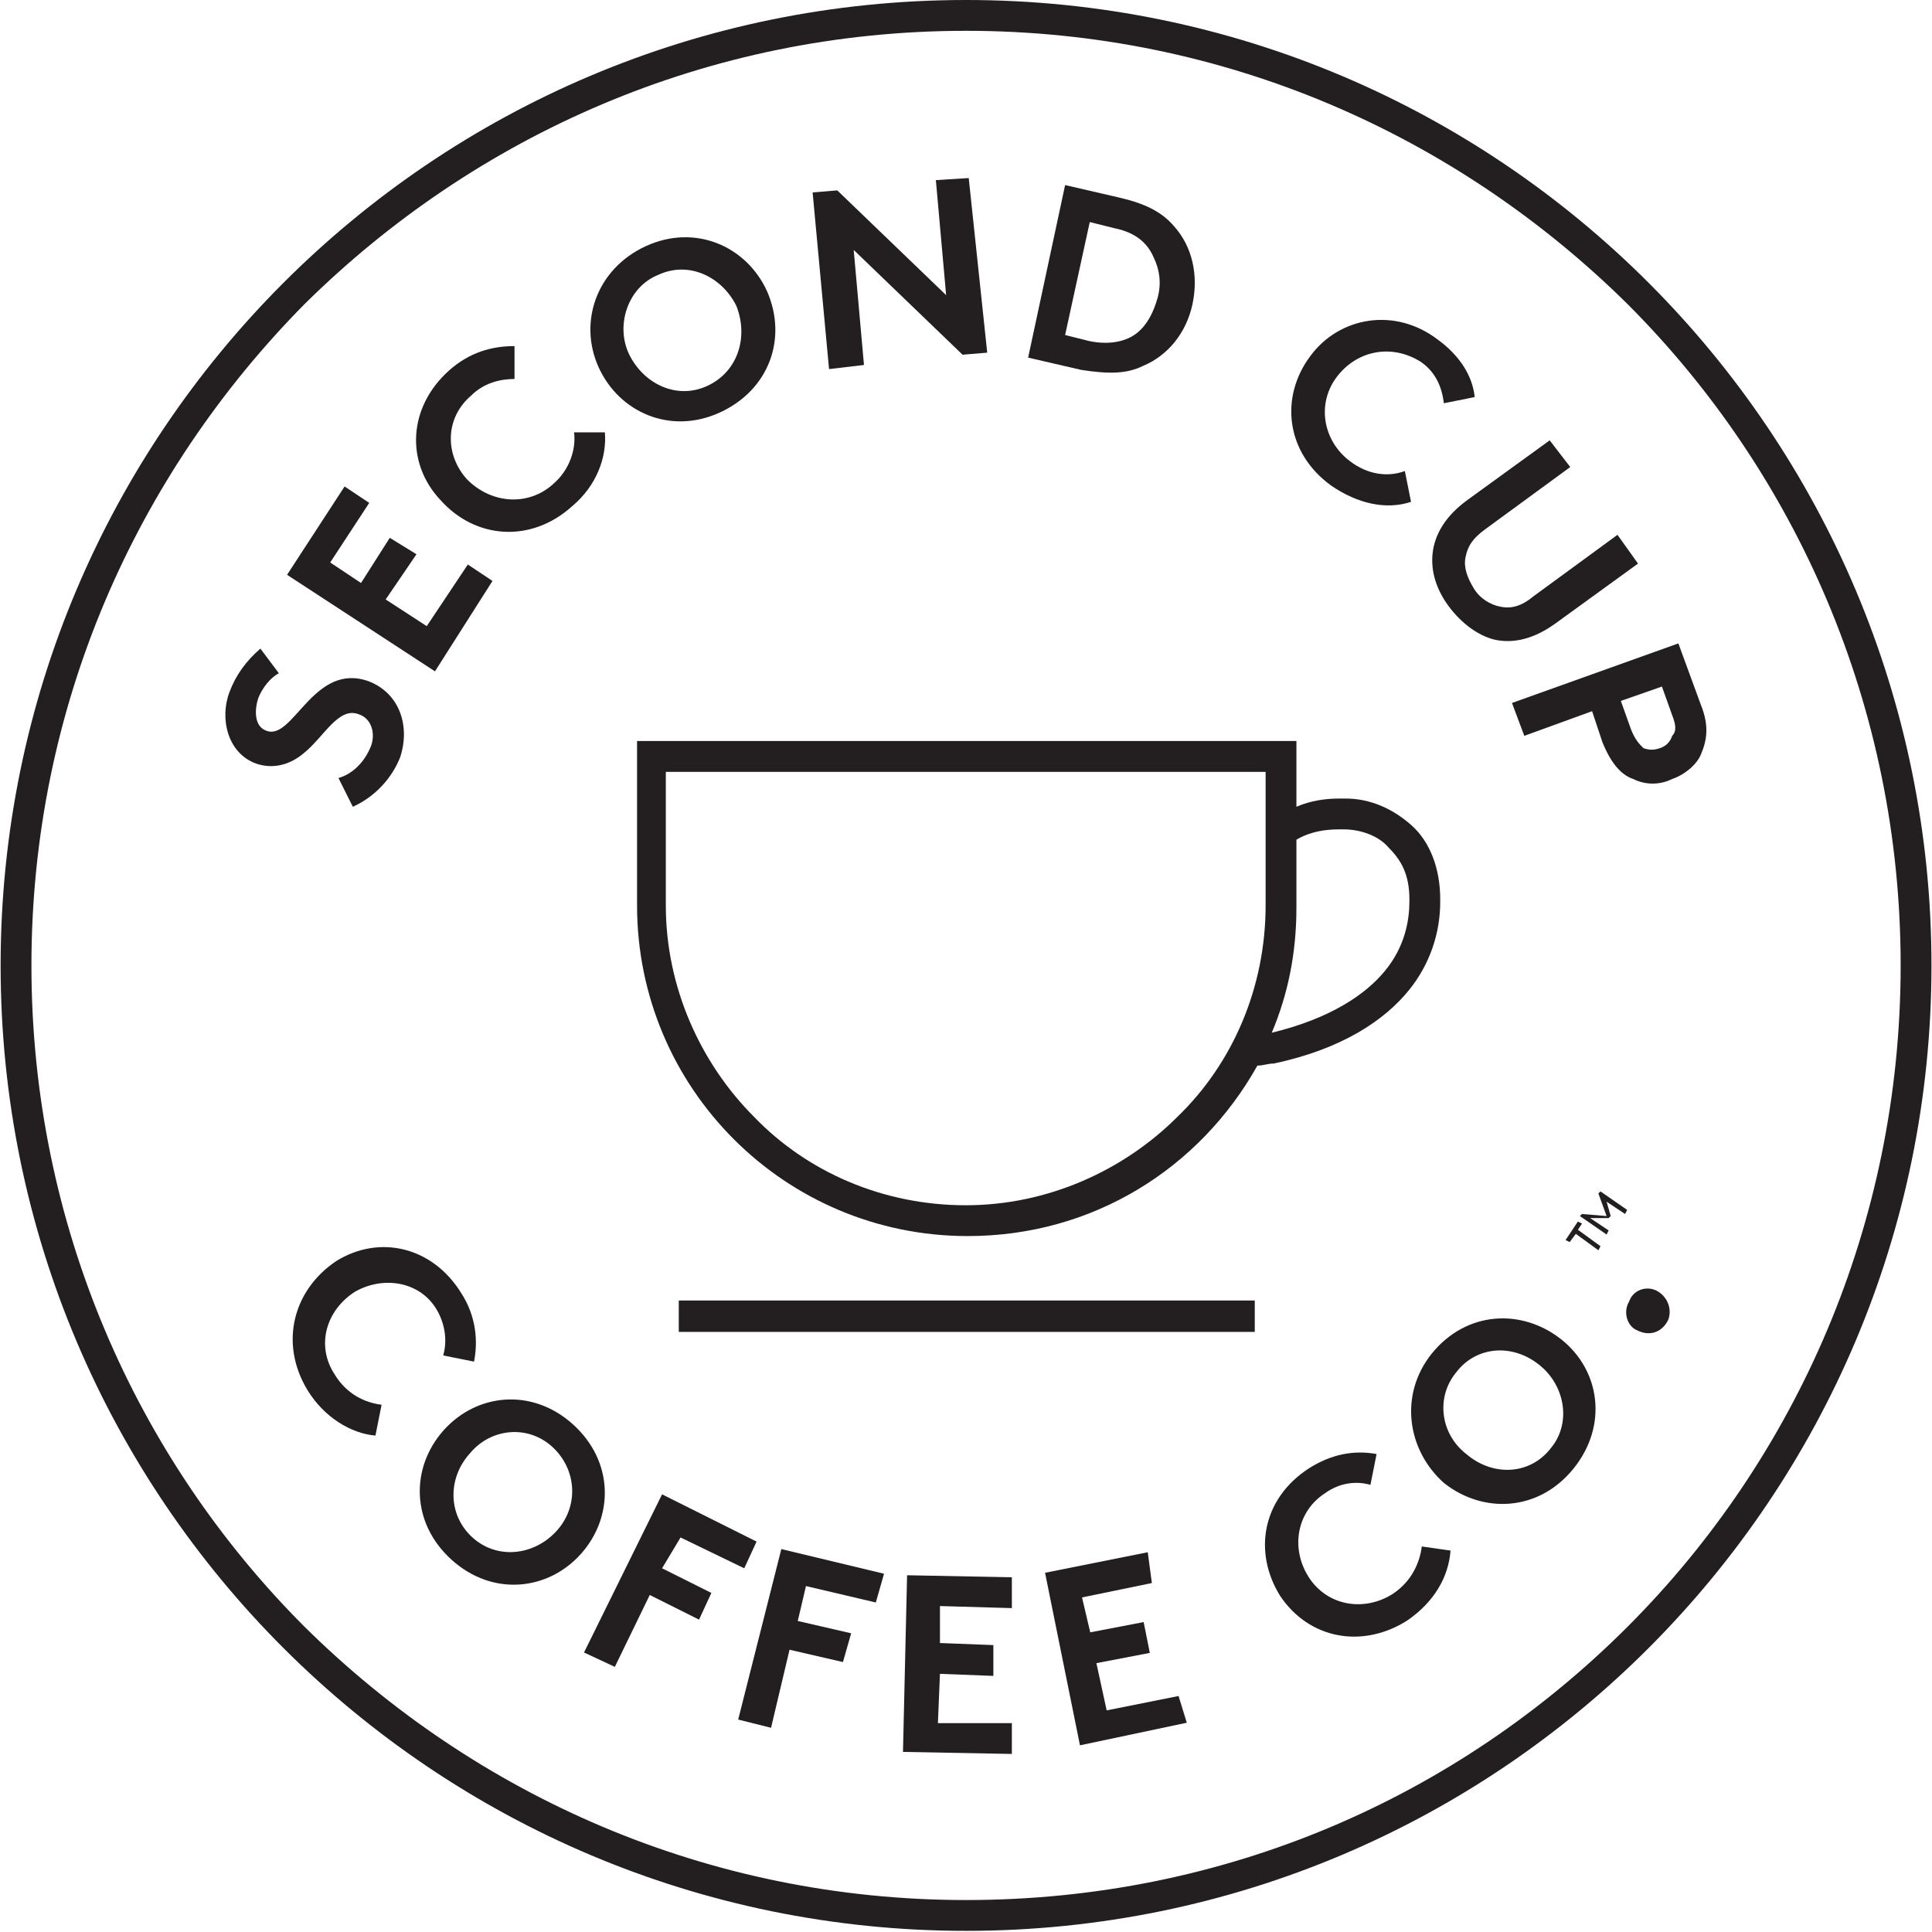
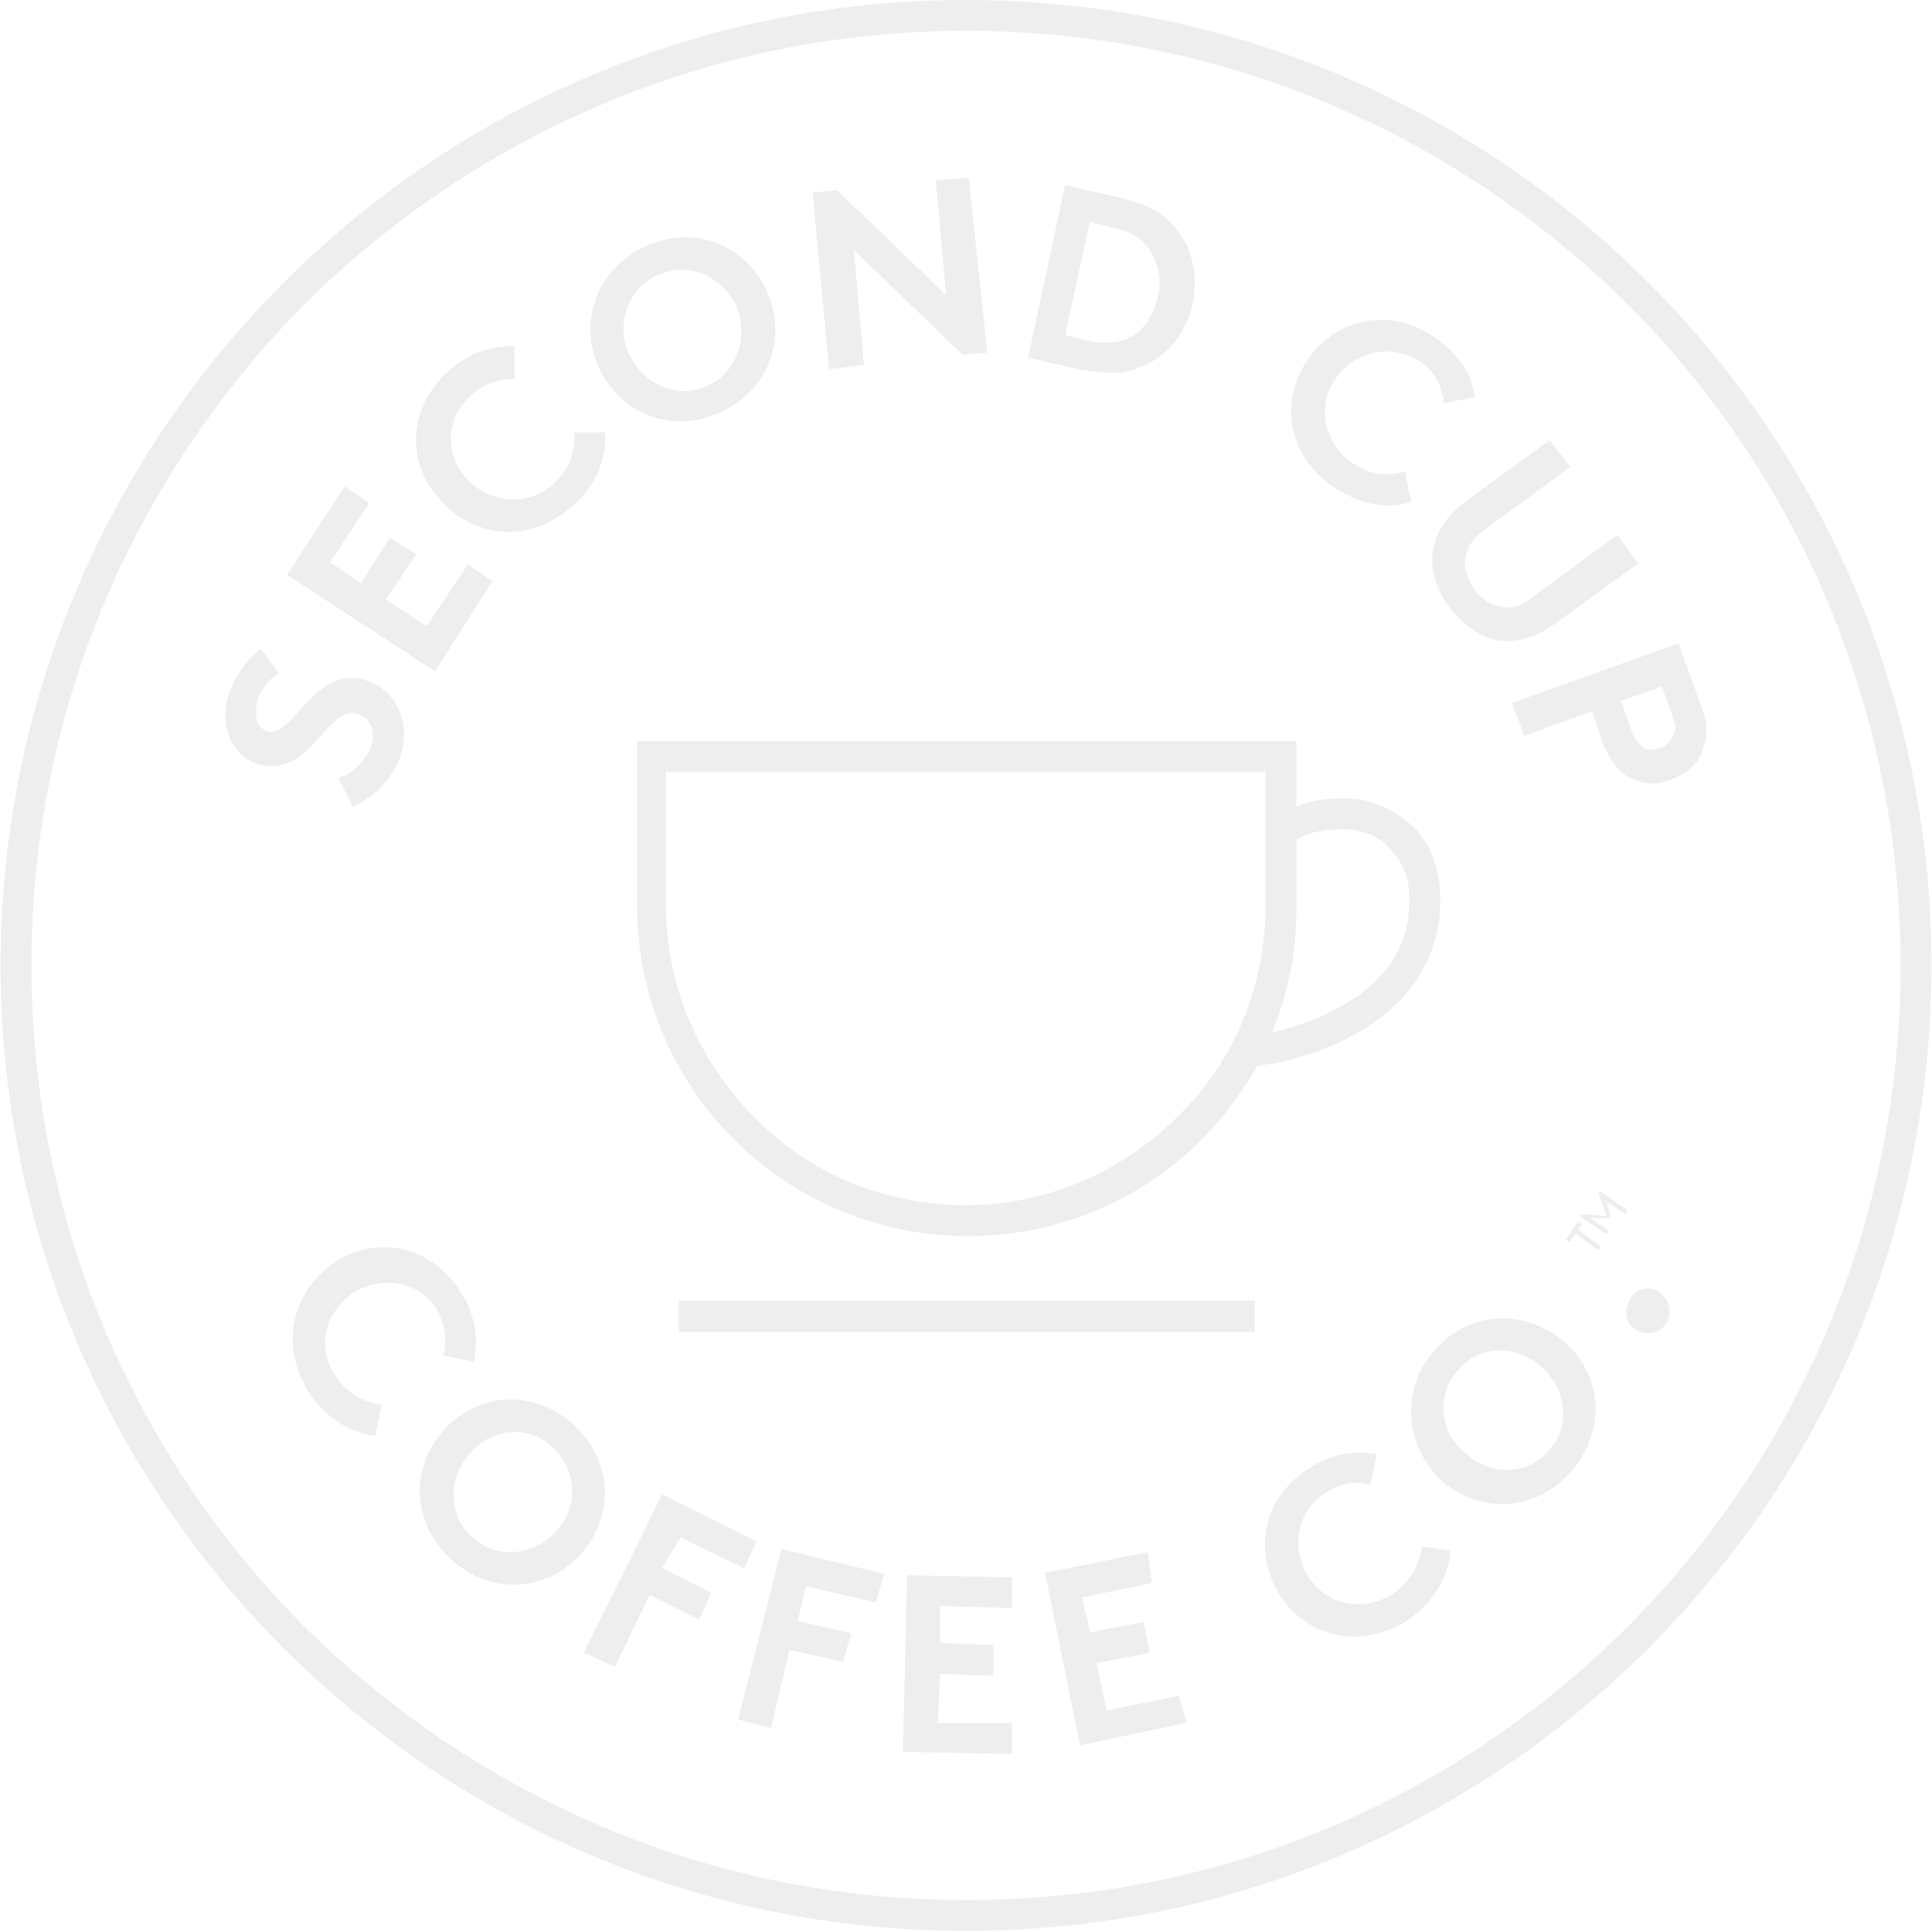
<svg xmlns="http://www.w3.org/2000/svg" xmlns:xlink="http://www.w3.org/1999/xlink" id="svg2985" viewBox="0 0 400 400" width="2500" height="2500">
-   <style>.st0{clip-path:url(#SVGID_2_)}.st1{fill:#231f20}.st2{clip-path:url(#SVGID_4_)}.st3{clip-path:url(#SVGID_6_)}.st4{clip-path:url(#SVGID_8_)}.st5{clip-path:url(#SVGID_10_)}</style>
+   <style>.st0{clip-path:url(#SVGID_2_)}.st1{fill:#eee}.st2{clip-path:url(#SVGID_4_)}.st3{clip-path:url(#SVGID_6_)}.st4{clip-path:url(#SVGID_8_)}.st5{clip-path:url(#SVGID_10_)}</style>
  <g id="g2993" transform="matrix(1.25 0 0 -1.25 -323.715 870.88)">
    <g transform="matrix(3.40223 0 0 3.40223 -622.11 -904.93)" id="g2997">
      <defs>
        <path id="SVGID_1_" d="M-995.4-1288.1h2602.7v3368.2H-995.4z" />
      </defs>
      <clipPath id="SVGID_2_">
        <use xlink:href="#SVGID_1_" overflow="visible" />
      </clipPath>
      <g id="g2999" class="st0">
        <g id="g3005" transform="translate(306.002 470.76)">
          <path id="path3007" class="st1" d="M0 0c-26 0-47-21.1-47-47 0-26 21.1-47 47-47 26 0 47 21.1 47 47S26 0 0 0m32.2-79.2C23.9-87.5 12.6-92.5 0-92.5c-12.6 0-23.9 5.1-32.2 13.3C-40.4-71-45.5-59.6-45.5-47c0 12.6 5.1 23.9 13.3 32.2C-23.9-6.6-12.6-1.5 0-1.5c12.6 0 23.9-5.1 32.2-13.3C40.4-23 45.5-34.4 45.5-47c0-12.6-5.1-24-13.3-32.2" />
        </g>
        <g id="g3009" transform="translate(276.449 435.983)">
          <path id="path3011" class="st1" d="M0 0c.6-.2.8-.9.6-1.5C.3-2.3-.3-2.9-1-3.1l.7-1.4C.8-4 1.6-3.1 2-2.1 2.5-.6 2 1 .5 1.6c-2.7 1-3.7-2.9-5-2.4-.6.2-.6 1-.4 1.6.2.5.6 1 1 1.2l-.9 1.2c-.7-.6-1.2-1.3-1.5-2.1-.5-1.3-.1-3 1.3-3.5.9-.3 1.7 0 2.3.5C-1.7-1.1-1 .4 0 0" />
        </g>
      </g>
    </g>
    <g id="g3013" transform="matrix(3.40223 0 0 3.40223 340.542 600.478)">
      <path id="path3015" class="st1" d="M0 0l-1.2.8-2-3-2 1.3 1.5 2.2-1.3.8-1.4-2.2-1.5 1L-6 3.8l-1.2.8L-10 .3l7.2-4.7L0 0z" />
    </g>
    <g transform="matrix(3.40223 0 0 3.40223 -622.11 -904.93)" id="g3017">
      <defs>
        <path id="SVGID_3_" d="M-995.4-1288.1h2602.7v3368.2H-995.4z" />
      </defs>
      <clipPath id="SVGID_4_">
        <use xlink:href="#SVGID_3_" overflow="visible" />
      </clipPath>
      <g id="g3019" class="st2">
        <g id="g3025" transform="translate(286.82 446.111)">
          <path id="path3027" class="st1" d="M0 0c1.2 1 1.7 2.4 1.6 3.6H.1c.1-.8-.2-1.8-1-2.5-1.2-1.1-3-1-4.2.2-1.1 1.2-1.1 3 .2 4.1.6.6 1.4.8 2.1.8v1.6C-3.9 7.8-5 7.5-6 6.6-8 4.8-8.1 2.1-6.4.3-4.7-1.6-2-1.8 0 0" />
        </g>
        <g id="g3029" transform="translate(294.016 450.678)">
          <path id="path3031" class="st1" d="M0 0c2.4 1.1 3.3 3.6 2.3 5.9-1 2.2-3.5 3.3-5.9 2.2C-6 7-6.9 4.4-5.9 2.2S-2.4-1.1 0 0m-3 6.7c1.5.7 3.1-.1 3.8-1.5C1.4 3.7.9 2-.6 1.3c-1.5-.7-3.1.1-3.8 1.5S-4.5 6.1-3 6.7" />
        </g>
      </g>
    </g>
    <g id="g3033" transform="matrix(3.40223 0 0 3.40223 402.073 636.252)">
      <path id="path3035" class="st1" d="M0 0l-.5 5.6L4.8.5 6 .6l-.9 8.5L3.5 9 4 3.4l-5.3 5.1-1.2-.1.8-8.6L0 0z" />
    </g>
    <g transform="matrix(3.40223 0 0 3.40223 -622.11 -904.93)" id="g3037">
      <defs>
        <path id="SVGID_5_" d="M-995.4-1288.1h2602.7v3368.2H-995.4z" />
      </defs>
      <clipPath id="SVGID_6_">
        <use xlink:href="#SVGID_5_" overflow="visible" />
      </clipPath>
      <g id="g3039" class="st3">
        <g id="g3045" transform="translate(314.625 452.95)">
          <path id="path3047" class="st1" d="M0 0c1.2.5 2.1 1.6 2.4 3s0 2.8-.9 3.8C.9 7.5.1 7.9-1.2 8.2l-2.6.6L-5.6.4-3-.2C-1.7-.4-.8-.4 0 0m-2.6 7l1.2-.3C-.4 6.5.2 6 .5 5.3c.3-.6.4-1.3.2-2S.2 2-.3 1.6c-.5-.4-1.3-.6-2.3-.4l-1.2.3L-2.6 7z" />
        </g>
        <g id="g3049" transform="translate(323.765 447.129)">
          <path id="path3051" class="st1" d="M0 0c1.3-.9 2.7-1.2 3.9-.8L3.6.7C2.8.4 1.8.5.9 1.2-.4 2.2-.7 4 .3 5.3c1 1.3 2.7 1.6 4.1.7.7-.5 1-1.2 1.1-2l1.5.3c-.1 1-.7 2-1.8 2.8C3.1 8.7.4 8.2-1 6.3c-1.5-2-1.2-4.7 1-6.3" />
        </g>
        <g id="g3053" transform="translate(328.716 443.823)">
          <path id="path3055" class="st1" d="M0 0c-.1-.9.2-1.8.8-2.6S2.2-4 3-4.2c.9-.2 1.9 0 3 .8l4 2.9L9 .9l-4.1-3c-.6-.5-1.1-.6-1.6-.5-.5.1-1 .4-1.3.9-.3.5-.5 1-.4 1.5.1.5.3.9 1 1.4l4.1 3-1 1.3-4-2.9C.6 1.8.1.9 0 0" />
        </g>
        <g id="g3057" transform="translate(341.78 436.437)">
          <path id="path3059" class="st1" d="M0 0l-1.1 3L-9.2.1l.6-1.6 3.3 1.2.5-1.5c.4-1 .9-1.6 1.5-1.8.6-.3 1.3-.3 1.9 0 .6.2 1.2.7 1.4 1.2C.3-1.7.4-1 0 0m-1.4-1.5c-.1-.3-.3-.5-.6-.6-.3-.1-.5-.1-.8 0-.2.2-.4.4-.6.9L-3.9.2l2 .7.5-1.4c.2-.5.2-.8 0-1" />
        </g>
        <g id="g3061" transform="translate(276.249 407.872)">
          <path id="path3063" class="st1" d="M0 0c1.4.8 3.2.5 4-.9.4-.7.5-1.5.3-2.2l1.5-.3c.2 1 .1 2.2-.6 3.3-1.4 2.3-4 2.9-6.1 1.6-2.1-1.4-2.8-4-1.4-6.3C-1.5-6.1-.2-6.9 1-7l.3 1.5C.5-5.4-.4-5-1-4c-.9 1.4-.4 3.1 1 4" />
        </g>
        <g id="g3065" transform="translate(286.862 401.421)">
          <path id="path3067" class="st1" d="M0 0c-2 1.8-4.7 1.5-6.3-.3-1.6-1.8-1.6-4.5.4-6.3 2-1.8 4.7-1.5 6.3.3C2-4.5 2-1.8 0 0m-.8-5.2c-1.1-1.2-2.9-1.4-4.1-.3-1.2 1.1-1.2 2.9-.1 4.1C-4-.2-2.2 0-1-1.1.2-2.2.3-4-.8-5.2" />
        </g>
      </g>
    </g>
    <g id="g3069" transform="matrix(3.40223 0 0 3.40223 371.694 442.05)">
      <path id="path3071" class="st1" d="M0 0l3.1-1.5.6 1.3-4.6 2.3-3.8-7.7 1.5-.7 1.7 3.5L.9-4l.6 1.3-2.4 1.2L0 0z" />
    </g>
    <g id="g3073" transform="matrix(3.40223 0 0 3.40223 381.239 411.889)">
      <path id="path3075" class="st1" d="M0 0l1.6-.4.9 3.8 2.6-.6.4 1.4-2.6.6.4 1.7 3.4-.8.4 1.4-5 1.2L0 0z" />
    </g>
    <g id="g3077" transform="matrix(3.40223 0 0 3.40223 408.534 406.535)">
      <path id="path3079" class="st1" d="M0 0l5.3-.1v1.5H1.7l.1 2.4 2.6-.1v1.5l-2.6.1v1.8L5.3 7v1.5l-5.1.1L0 0z" />
    </g>
    <g id="g3081" transform="matrix(3.40223 0 0 3.40223 442.272 413.408)">
      <path id="path3083" class="st1" d="M0 0l-.5 2.3 2.6.5-.3 1.5-2.6-.5-.4 1.7 3.4.7L2 7.7l-5-1 1.7-8.4L3.9-.6 3.5.7 0 0z" />
    </g>
    <g transform="matrix(3.40223 0 0 3.40223 -622.11 -904.93)" id="g3085">
      <defs>
        <path id="SVGID_7_" d="M-995.4-1288.1h2602.7v3368.2H-995.4z" />
      </defs>
      <clipPath id="SVGID_8_">
        <use xlink:href="#SVGID_7_" overflow="visible" />
      </clipPath>
      <g id="g3087" class="st4">
        <g id="g3093" transform="translate(326.789 393.173)">
          <path id="path3095" class="st1" d="M0 0c-1.4-.9-3.2-.6-4.1.8-.9 1.4-.6 3.2.8 4.1.7.5 1.5.6 2.2.4l.3 1.5c-1.1.2-2.2 0-3.3-.7C-6.4 4.6-6.8 2-5.5-.1c1.4-2.1 4-2.6 6.2-1.2C2-.4 2.7.8 2.8 2.1l-1.4.2C1.3 1.5.9.6 0 0" />
        </g>
        <g id="g3097" transform="translate(334.972 405.56)">
          <path id="path3099" class="st1" d="M0 0c-1.9 1.5-4.6 1.4-6.3-.7-1.6-2-1.2-4.7.6-6.3 1.9-1.5 4.6-1.4 6.3.7C2.3-4.2 1.9-1.5 0 0m-.5-5.3c-1-1.3-2.8-1.4-4.1-.3-1.3 1-1.5 2.8-.5 4 1 1.3 2.8 1.4 4.1.3 1.2-1 1.5-2.8.5-4" />
        </g>
        <g id="g3101" transform="translate(339.68 407.892)">
          <path id="path3103" class="st1" d="M0 0c-.5.3-1.2.1-1.4-.5-.3-.5-.1-1.2.4-1.4.6-.3 1.2-.1 1.5.5C.7-.9.5-.3 0 0" />
        </g>
      </g>
    </g>
    <path id="path3105" class="st1" d="M371.4 476.1h95.4v5.2h-95.4v-5.2z" />
    <g transform="matrix(3.40223 0 0 3.40223 -622.11 -904.93)" id="g3107">
      <defs>
        <path id="SVGID_9_" d="M-995.4-1288.1h2602.7v3368.2H-995.4z" />
      </defs>
      <clipPath id="SVGID_10_">
        <use xlink:href="#SVGID_9_" overflow="visible" />
      </clipPath>
      <g id="g3109" class="st5">
        <g id="g3115" transform="translate(327.586 422.584)">
          <path id="path3117" class="st1" d="M0 0a6.8 6.8 0 0 1 1.5 4.3v.1C1.5 5.9 1 7.2.1 8s-2 1.3-3.2 1.3h-.3c-.7 0-1.4-.1-2.1-.4v3.2h-32.1V4.3v-.2c0-8.9 7.2-16.1 16.1-16.1 6.1 0 11.3 3.3 14.1 8.3.3 0 .5.1.8.1C-3.3-2.9-1.2-1.5 0 0m-5.5 4.3v3c.7.4 1.4.5 2.1.5h.2c.8 0 1.7-.3 2.2-.9.6-.6 1-1.3 1-2.5v-.1C0 3.4-.2 2.1-1.2.9c-.9-1.1-2.6-2.3-5.5-3C-5.9-.2-5.5 1.8-5.5 4v.3m-1.5.1v-.1-.2c0-4-1.6-7.7-4.3-10.3-2.6-2.6-6.3-4.3-10.3-4.3-4 0-7.7 1.6-10.3 4.3-2.6 2.6-4.3 6.3-4.3 10.3v6.5H-7V4.4z" />
        </g>
      </g>
    </g>
    <g id="g3119" transform="matrix(3.40223 0 0 3.40223 521.002 494.038)">
      <path id="path3121" class="st1" d="M0 0l-.2.1-.6-.9.2-.1.3.4 1.1-.8.1.2-1.1.8.2.3z" />
    </g>
    <g id="g3123" transform="matrix(3.40223 0 0 3.40223 528.477 496.308)">
      <path id="path3125" class="st1" d="M0 0l-1.3.9-.1-.1.4-1.1-1.2.1-.1-.1 1.3-.9.1.2-.9.6h.9l.1.1-.2.7.9-.6.1.2z" />
    </g>
  </g>
</svg>
